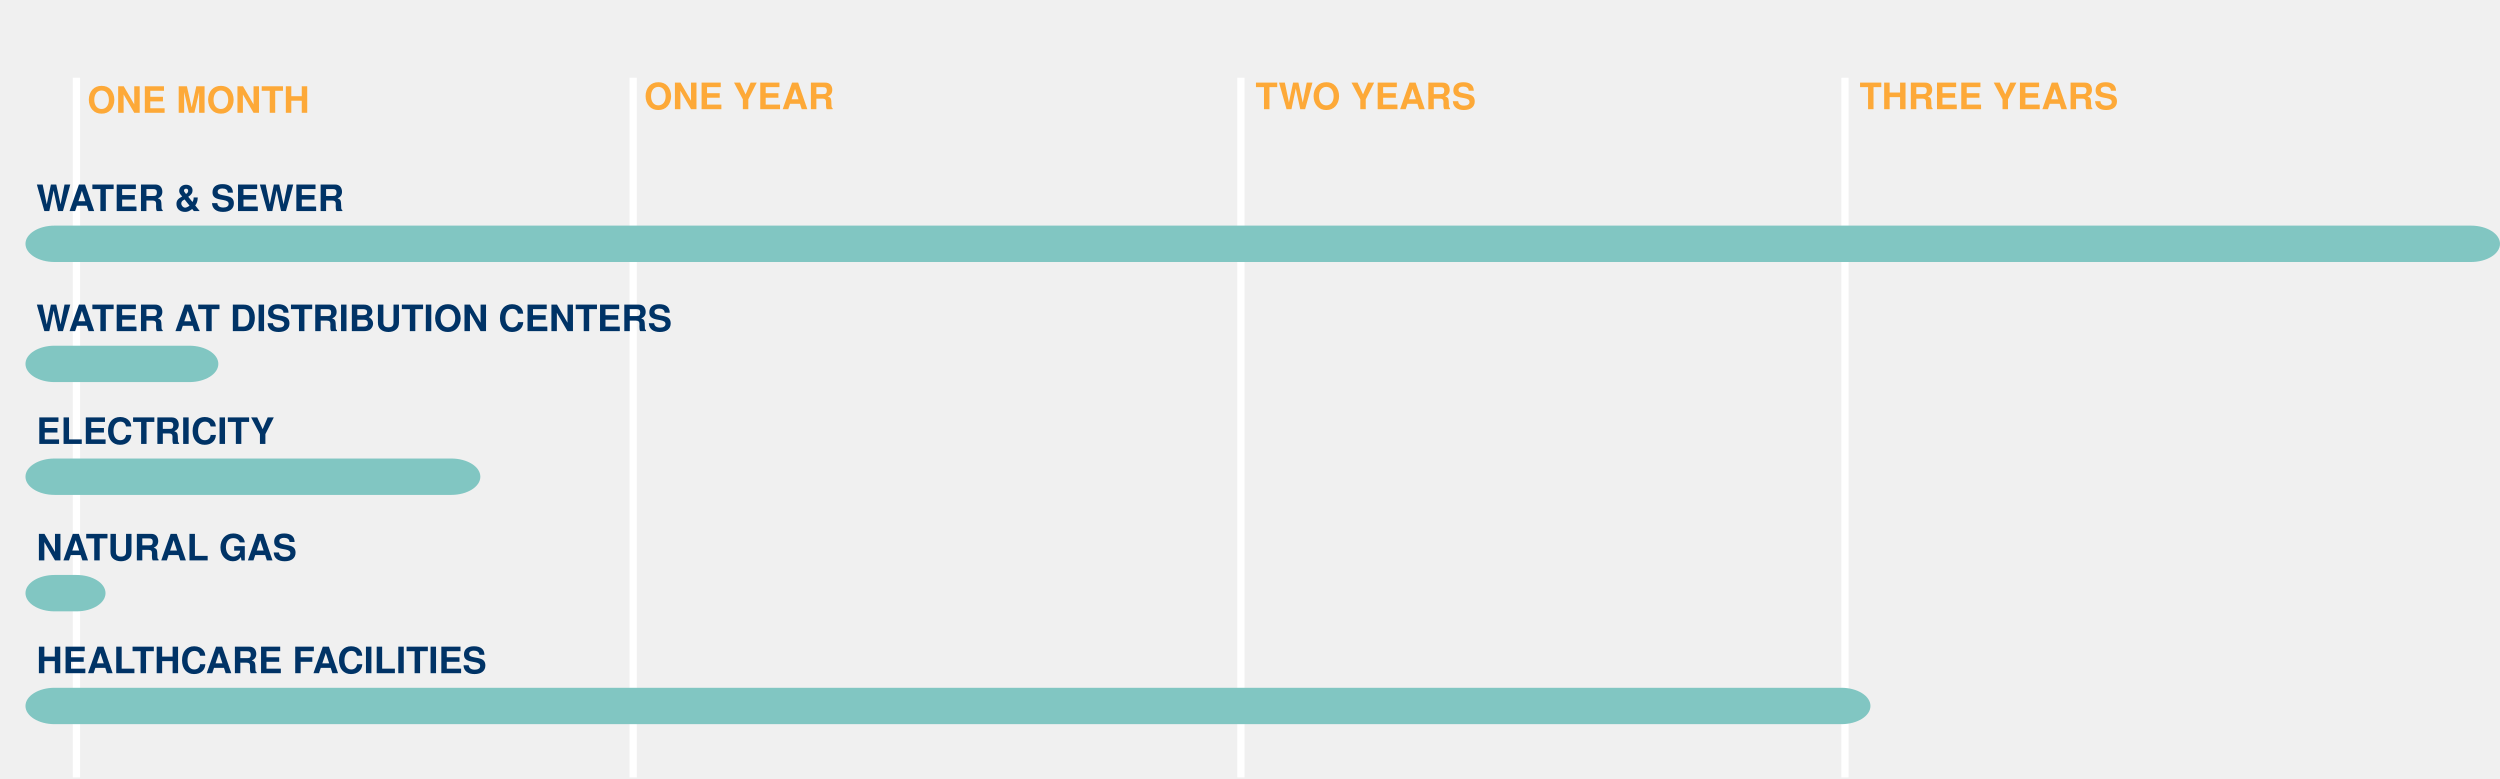
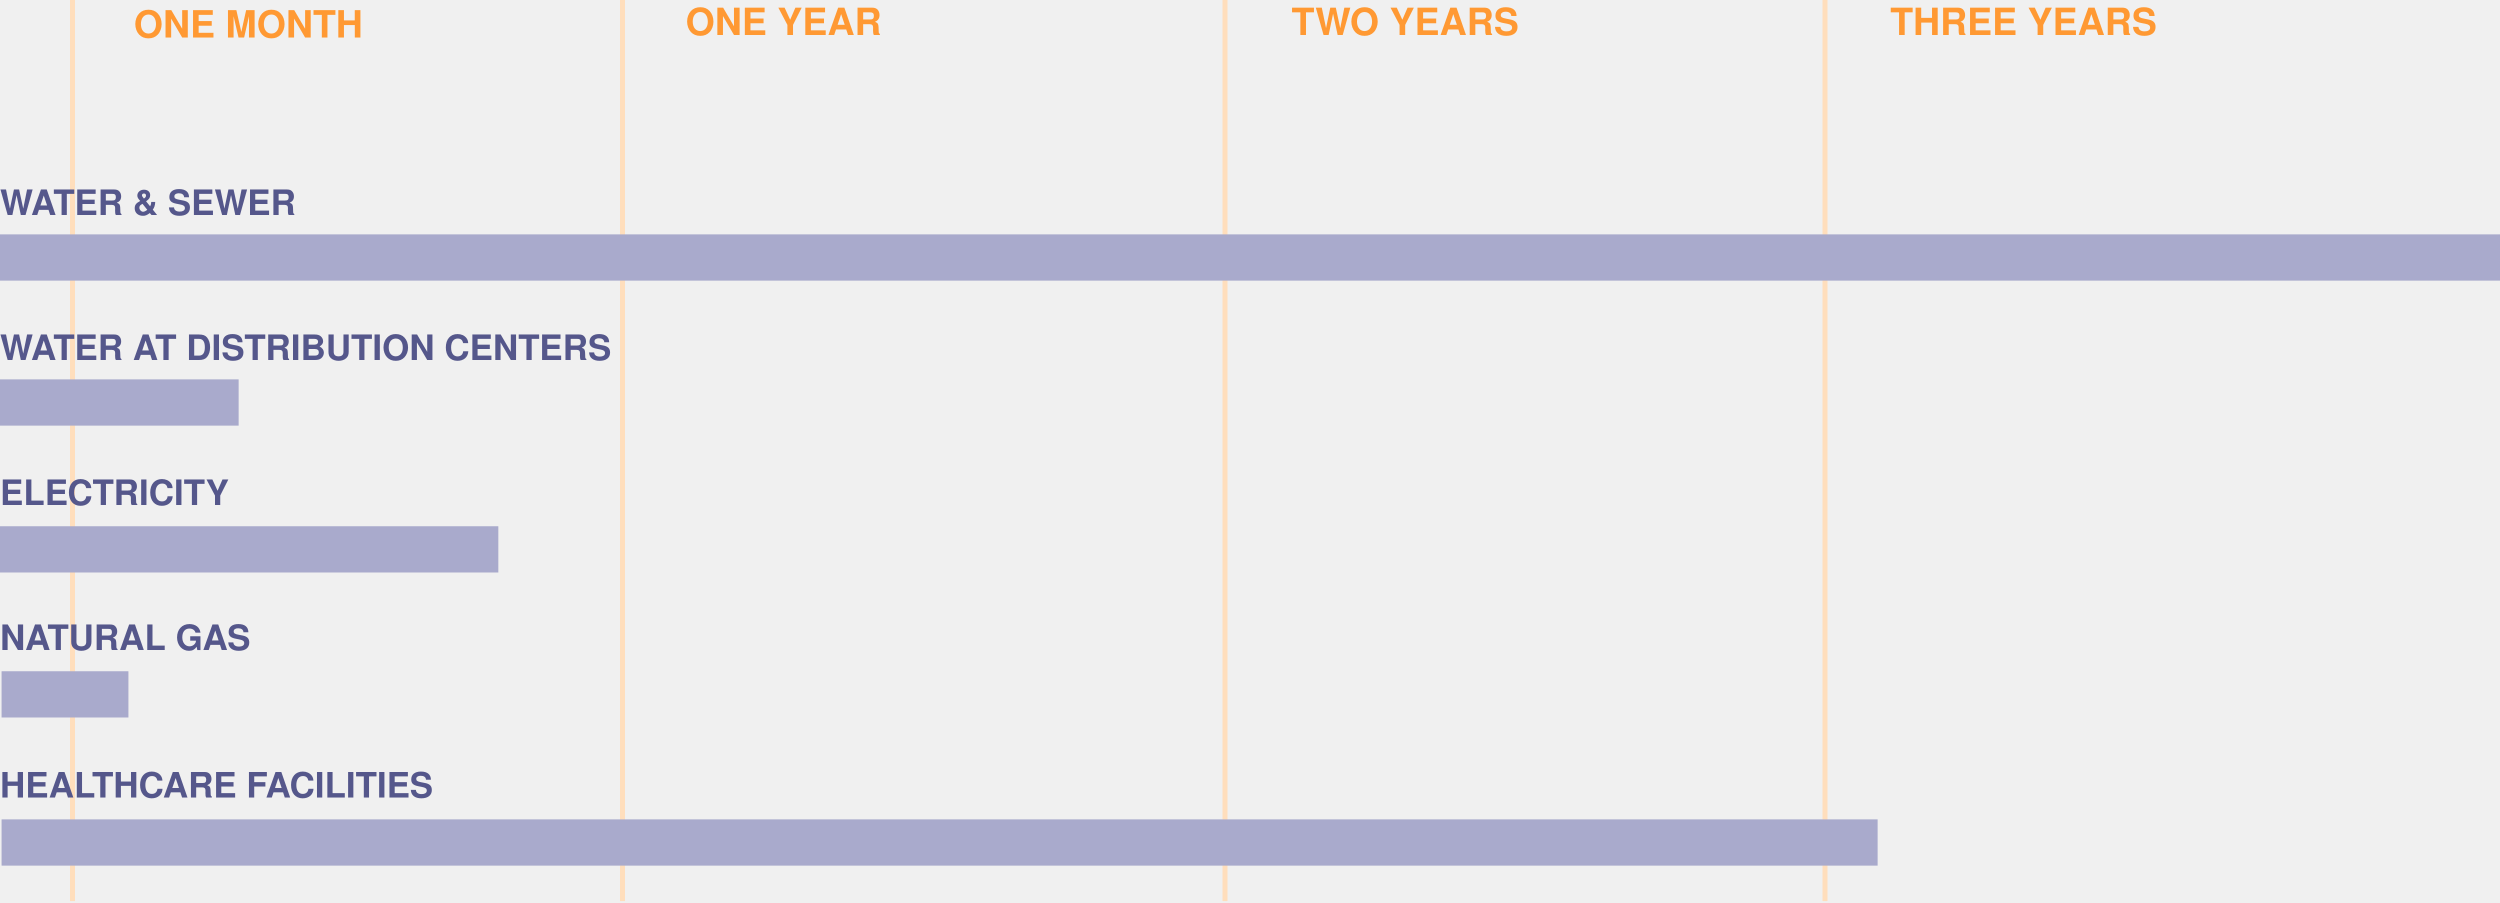
- <svg xmlns="http://www.w3.org/2000/svg" width="687px" height="214px" viewBox="0 0 687 214" version="1.1">
+ <svg xmlns="http://www.w3.org/2000/svg" width="1000px" height="361px" viewBox="0 0 1000 361" version="1.1">
  <defs />
  <g id="Page-1" stroke="none" stroke-width="1" fill="none" fill-rule="evenodd">
-     <g id="Coast" transform="translate(7, 20)">
-       <path d="M500,2.366 L500,192.622" id="Line" stroke="#FFFFFF" stroke-width="2" stroke-linecap="square" />
-       <text id="THREE-YEARS" font-family="Helvetica" font-size="10" font-weight="bold" fill="#FDA938">
-         <tspan x="504" y="10">THREE YEARS</tspan>
-       </text>
-       <path d="M334,2.366 L334,192.622" id="Line" stroke="#FFFFFF" stroke-width="2" stroke-linecap="square" />
-       <text id="TWO-YEARS" font-family="Helvetica" font-size="10" font-weight="bold" fill="#FDA938">
-         <tspan x="338" y="10">TWO YEARS</tspan>
-       </text>
-       <path d="M167,2.366 L167,192.622" id="Line" stroke="#FFFFFF" stroke-width="2" stroke-linecap="square" />
-       <text id="ONE-YEAR" font-family="Helvetica" font-size="10" font-weight="bold" fill="#FDA938">
-         <tspan x="170" y="10">ONE YEAR</tspan>
-       </text>
-       <path d="M14,2.366 L14,192.622" id="Line" stroke="#FFFFFF" stroke-width="2" stroke-linecap="square" />
-       <text id="ONE-MONTH" font-family="Helvetica" font-size="10" font-weight="bold" fill="#FDA938">
-         <tspan x="17" y="11">ONE MONTH</tspan>
-       </text>
-       <rect id="healthcare" fill="#81C6C2" x="0" y="169" width="507" height="10" rx="8" />
-       <rect id="natural-gas" fill="#81C6C2" x="0" y="138" width="22" height="10" rx="8" />
-       <rect id="electric" fill="#81C6C2" x="0" y="106" width="125" height="10" rx="8" />
-       <rect id="water-dist-center" fill="#81C6C2" x="0" y="75" width="53" height="10" rx="8" />
-       <rect id="water-&amp;-sewer" fill="#81C6C2" x="0" y="42" width="680" height="10" rx="8" />
-       <text id="WATER-&amp;-SEWER" font-family="Helvetica" font-size="10" font-weight="bold" fill="#003366">
-         <tspan x="3" y="38">WATER &amp; SEWER</tspan>
-       </text>
-       <text id="WATER-AT-DISTRIBUTIO" font-family="Helvetica" font-size="10" font-weight="bold" fill="#003366">
-         <tspan x="3" y="71">WATER AT DISTRIBUTION CENTERS</tspan>
-       </text>
-       <text id="ELECTRICITY" font-family="Helvetica" font-size="10" font-weight="bold" fill="#003366">
-         <tspan x="3" y="102">ELECTRICITY</tspan>
-       </text>
-       <text id="NATURAL-GAS" font-family="Helvetica" font-size="10" font-weight="bold" fill="#003366">
-         <tspan x="3" y="134">NATURAL GAS</tspan>
-       </text>
-       <text id="HEALTHCARE-FACILITIE" font-family="Helvetica" font-size="10" font-weight="bold" fill="#003366">
-         <tspan x="3" y="165">HEALTHCARE FACILITIES</tspan>
-       </text>
+     <g id="Graphs" transform="translate(-92, -762)">
+       <g id="Coast-Recovery-Graph" transform="translate(92, 761)">
+         <g id="Page-1">
+           <g id="Coast">
+             <path d="M730,1 L730,361.434" id="Line" stroke="#FFDEBC" stroke-width="2" />
+             <g id="THREE-YEARS" transform="translate(756.0941, 0)" font-size="15" font-family="Helvetica" fill="#FF9933" font-weight="bold">
+               <text>
+                 <tspan x="0" y="15">THREE YEARS</tspan>
+               </text>
+             </g>
+             <path d="M490,1 L490,361.434" id="Line" stroke="#FFDEBC" stroke-width="2" />
+             <g id="TWO-YEARS" transform="translate(516.6147, 0)" font-size="15" font-family="Helvetica" fill="#FF9933" font-weight="bold">
+               <text>
+                 <tspan x="0" y="15">TWO YEARS</tspan>
+               </text>
+             </g>
+             <path d="M249,1 L249,361.434" id="Line" stroke="#FFDEBC" stroke-width="2" />
+             <g id="ONE-YEAR" transform="translate(274.25, 0)" font-size="15" font-family="Helvetica" fill="#FF9933" font-weight="bold">
+               <text>
+                 <tspan x="0" y="15">ONE YEAR</tspan>
+               </text>
+             </g>
+             <path d="M29,1 L29,361.434" id="Line" stroke="#FFDEBC" stroke-width="2" />
+             <g id="ONE-MONTH" transform="translate(53.525, 1)" font-size="15" font-family="Helvetica" fill="#FF9933" font-weight="bold">
+               <text>
+                 <tspan x="0" y="15">ONE MONTH</tspan>
+               </text>
+             </g>
+             <rect id="healthcare" fill="#A9AACC" x="0.631" y="328.75" width="750.422" height="18.5" />
+             <rect id="natural-gas" fill="#A9AACC" x="0.631" y="269.5" width="50.738" height="18.5" />
+             <rect id="electric" fill="#A9AACC" x="0" y="211.5" width="199.331" height="18.5" />
+             <rect id="water-dist-center" fill="#A9AACC" x="0" y="152.75" width="95.46" height="18.5" />
+             <rect id="water-&amp;-sewer" fill="#A9AACC" x="0" y="94.75" width="1000" height="18.5" />
+             <g id="WATER-&amp;-SEWER" transform="translate(0, 73)" fill="#55578B" font-size="14" font-family="Helvetica" line-spacing="18" font-weight="bold">
+               <text>
+                 <tspan x="0" y="14">WATER &amp; SEWER</tspan>
+               </text>
+             </g>
+             <g id="WATER-AT-DISTRIBUTIO" transform="translate(0, 131)" font-weight="bold" font-family="Helvetica" line-spacing="18" fill="#55578B" font-size="14">
+               <text id="WATER-AT-DISTRIBUTION-CENTERS">
+                 <tspan x="0" y="14">WATER AT DISTRIBUTION CENTERS</tspan>
+               </text>
+             </g>
+             <g id="ELECTRICITY" transform="translate(0, 189)" fill="#55578B" font-size="14" font-family="Helvetica" line-spacing="18" font-weight="bold">
+               <text>
+                 <tspan x="0" y="14">ELECTRICITY</tspan>
+               </text>
+             </g>
+             <g id="NATURAL-GAS" transform="translate(0, 247)" fill="#55578B" font-size="14" font-family="Helvetica" line-spacing="18" font-weight="bold">
+               <text>
+                 <tspan x="0" y="14">NATURAL GAS</tspan>
+               </text>
+             </g>
+             <g id="HEALTHCARE-FACILITIE" transform="translate(0, 306)" font-weight="bold" font-family="Helvetica" line-spacing="18" fill="#55578B" font-size="14">
+               <text id="HEALTHCARE-FACILITIES">
+                 <tspan x="0" y="14">HEALTHCARE FACILITIES</tspan>
+               </text>
+             </g>
+           </g>
+         </g>
+       </g>
    </g>
  </g>
</svg>
